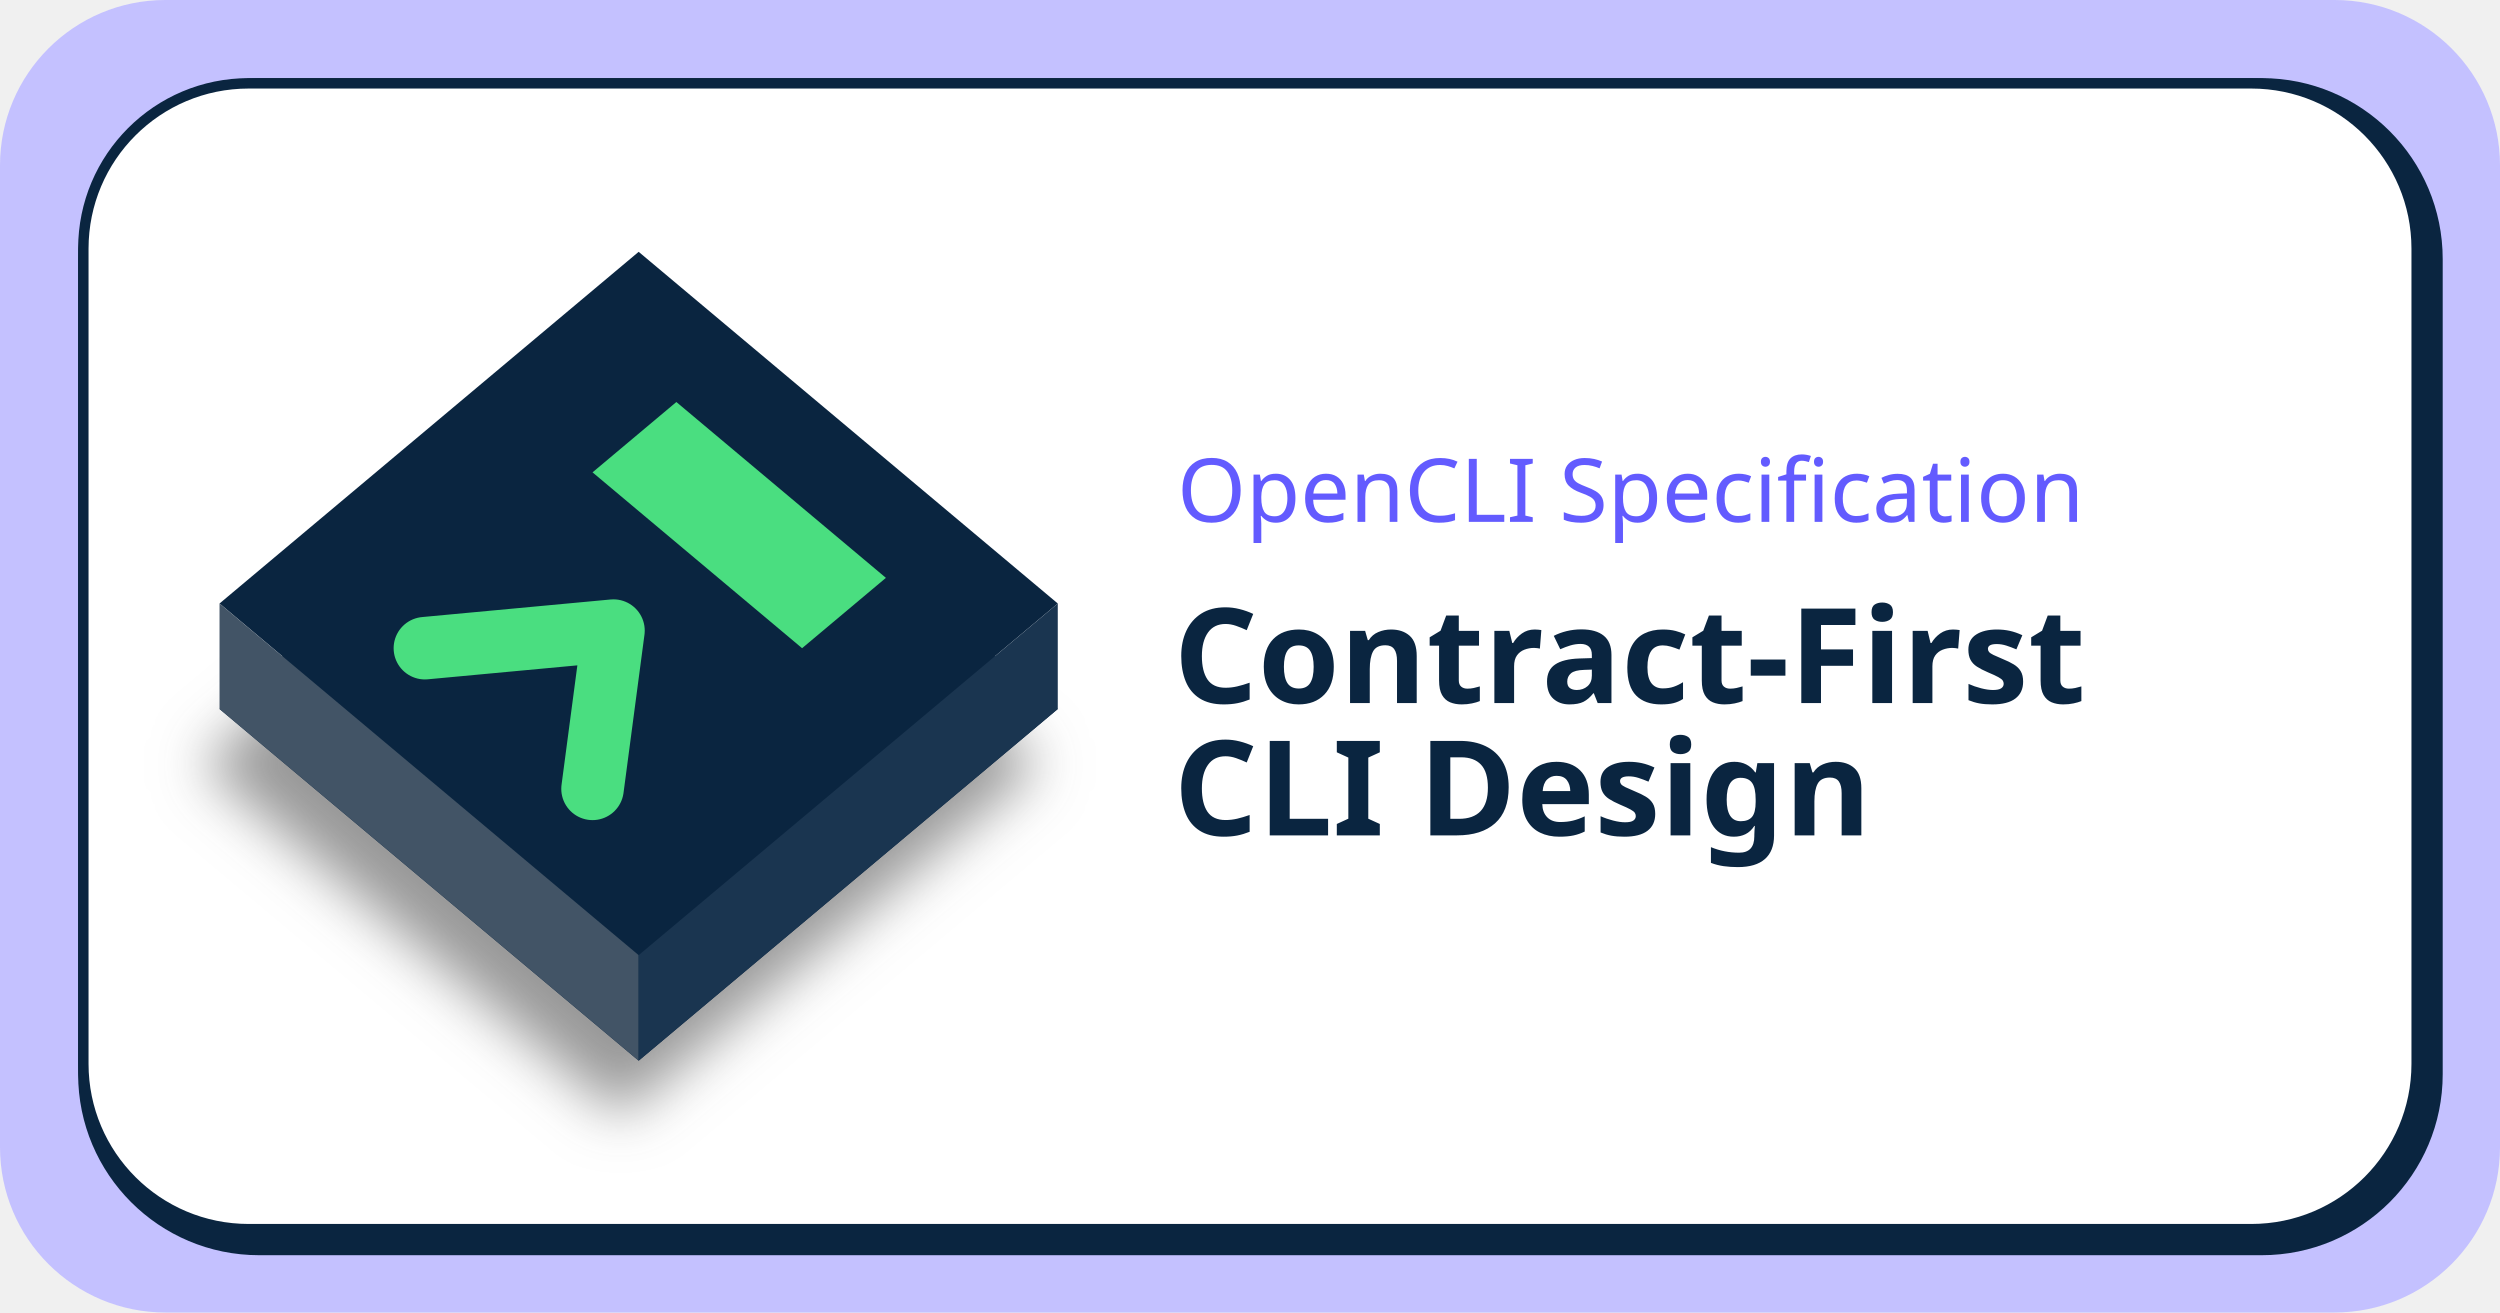
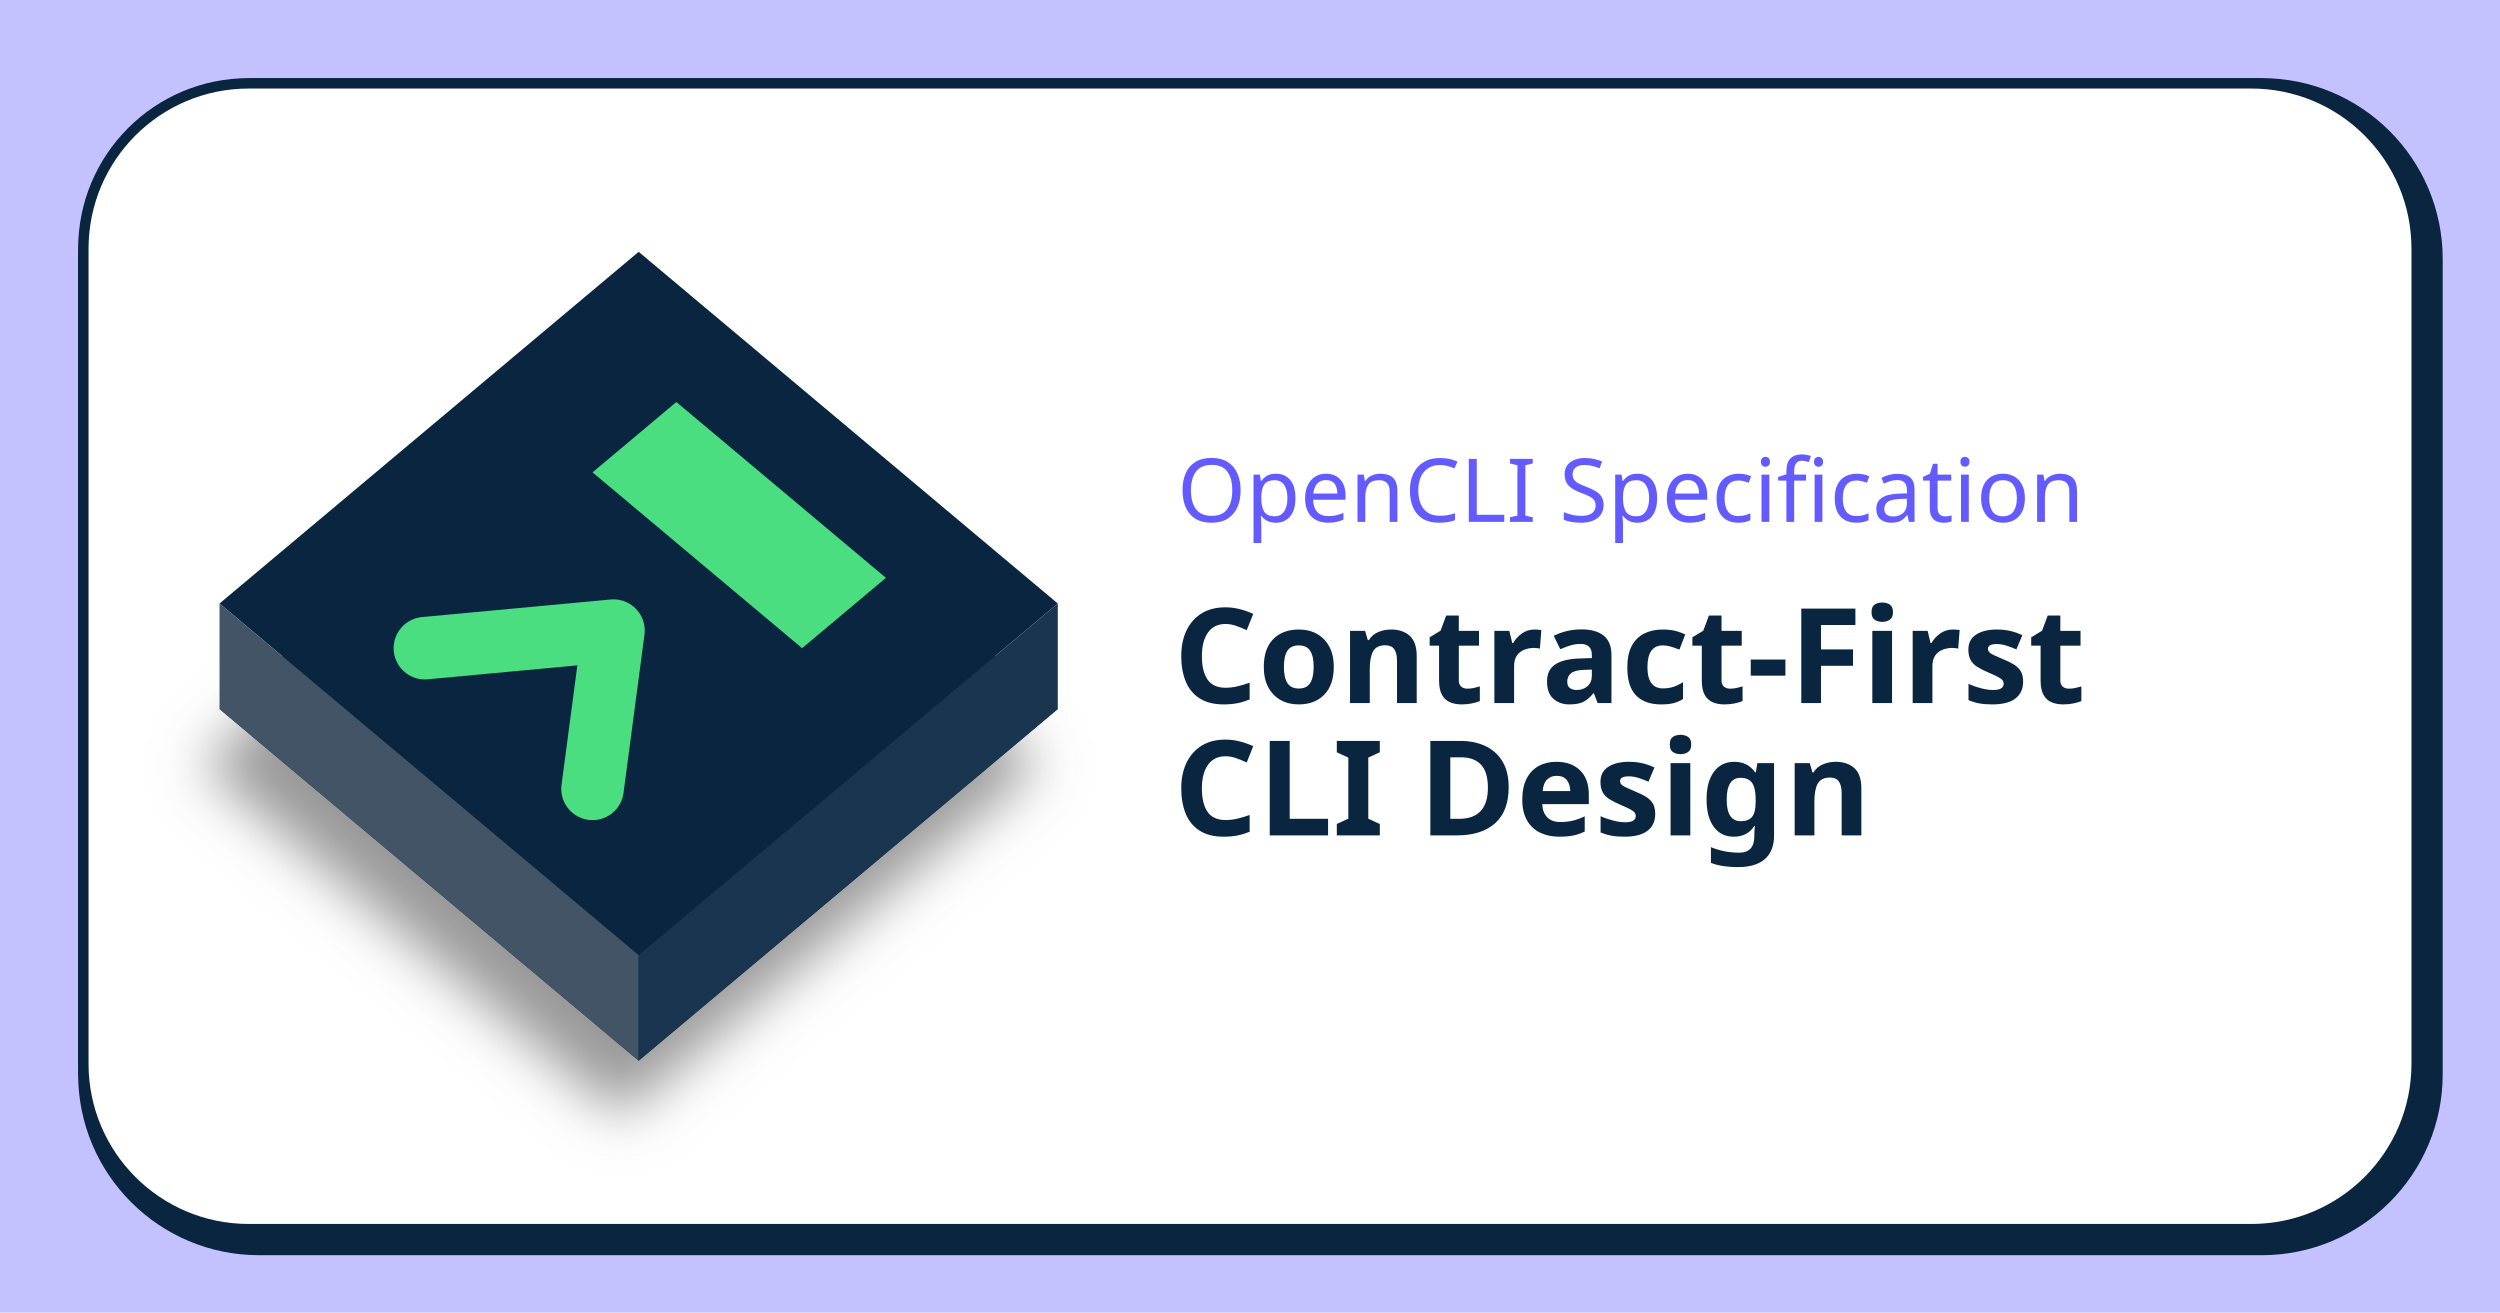
<svg xmlns="http://www.w3.org/2000/svg" width="1200mm" height="630mm" viewBox="0 0 1200 630" version="1.1" id="svg1" xml:space="preserve">
  <defs id="defs1">
    <filter id="shadow" x="0" y="0" width="1" height="1">
      <feDropShadow dx="0" dy="2" stdDeviation="3" flood-color="rgba(50, 50, 93, 0.18)" />
    </filter>
    <filter style="color-interpolation-filters:sRGB;" id="filter27" x="-0.101" y="-0.094" width="1.179" height="1.266">
      <feFlood result="flood" in="SourceGraphic" flood-opacity="0.502" flood-color="rgb(50,50,50)" id="feFlood26" />
      <feGaussianBlur result="blur" in="SourceGraphic" stdDeviation="15" id="feGaussianBlur26" />
      <feOffset result="offset" in="blur" dx="-10" dy="30" id="feOffset26" />
      <feComposite result="comp1" operator="in" in="flood" in2="offset" id="feComposite26" />
      <feComposite result="comp2" operator="over" in="SourceGraphic" in2="comp1" id="feComposite27" />
    </filter>
  </defs>
  <g id="layer1">
-     <rect style="fill:#c4c1ff;fill-opacity:1;stroke:none;stroke-width:1.323;stroke-linecap:round;stroke-linejoin:round;stroke-dasharray:none" id="rect2" width="1200" height="630" x="0" y="0" ry="79.375" />
+     <rect style="fill:#c4c1ff;fill-opacity:1;stroke:none;stroke-width:1.323;stroke-linecap:round;stroke-linejoin:round;stroke-dasharray:none" id="rect2" width="1200" height="630" x="0" y="0" ry="0" />
    <rect style="fill:#ffffff;fill-opacity:1;stroke:#0a2540;stroke-width:15;stroke-linecap:round;stroke-linejoin:round;stroke-dasharray:none;stroke-opacity:1" id="rect2-9-6" width="1120" height="550" x="45" y="45" ry="79.375" rx="79.375" />
    <rect style="fill:#ffffff;fill-opacity:1;stroke:#0a2540;stroke-width:5;stroke-linecap:round;stroke-linejoin:round;stroke-dasharray:none;stroke-opacity:1" id="rect2-9" width="1120" height="550" x="40" y="40" ry="79.375" rx="79.375" />
    <path style="fill:#0a2540;fill-opacity:1;stroke-width:0.568;filter:url(#filter27)" d="M 293.721,153.149 65.156,344.938 293.721,536.726 510.857,354.527 l 11.428,-9.589 z" id="path1-1" transform="matrix(0.8801756,0,0,0.8801756,48.02873,36.7155)" />
    <g id="g5" transform="translate(-3.662331)">
      <path style="display:inline;fill:#0a2540;fill-opacity:1;stroke-width:0.5" d="M 310.217,120.871 109.039,289.679 310.217,458.487 501.335,298.119 l 10.059,-8.44 z" id="path1" />
      <path style="fill:#425466;fill-opacity:1;stroke-width:0.5" d="m 109.039,289.679 v 50.642 L 310.217,509.129 V 458.487 Z" id="path2" />
      <path style="fill:#1a3550;fill-opacity:1;stroke-width:0.5" d="M 310.217,458.487 511.394,289.679 v 50.642 L 310.217,509.129 Z" id="path3" />
      <path style="fill:#4ade80;fill-opacity:1;stroke:none;stroke-width:1.323;stroke-linecap:round;stroke-linejoin:round" d="M 288.075,226.728 328.311,192.966 428.899,277.37 388.664,311.132 Z" id="path5" />
      <path style="fill:none;fill-opacity:1;stroke:#4ade80;stroke-width:30;stroke-linecap:round;stroke-linejoin:round;stroke-dasharray:none;stroke-opacity:1" d="m 207.604,311.131 90.53,-8.44 -10.059,75.963" id="path6" />
    </g>
    <g id="g4" transform="translate(-11.58091,21.30502)">
      <text xml:space="preserve" style="font-style:normal;font-variant:normal;font-weight:normal;font-stretch:normal;font-size:63.5px;line-height:1;font-family:'JetBrains Mono';-inkscape-font-specification:'JetBrains Mono';writing-mode:lr-tb;direction:ltr;fill:#0a2540;fill-opacity:1;stroke:none;stroke-width:30;stroke-linecap:round;stroke-linejoin:round;stroke-dasharray:none" x="574.892" y="316.169" id="text27">
        <tspan id="tspan27" style="font-style:normal;font-variant:normal;font-weight:bold;font-stretch:normal;font-size:63.5px;font-family:'JetBrains Mono';-inkscape-font-specification:'JetBrains Mono';fill:#0a2540;fill-opacity:1;stroke-width:30" x="574.892" y="316.169">Contract-First</tspan>
        <tspan style="font-style:normal;font-variant:normal;font-weight:bold;font-stretch:normal;font-size:63.5px;font-family:'JetBrains Mono';-inkscape-font-specification:'JetBrains Mono';fill:#0a2540;fill-opacity:1;stroke-width:30" x="574.892" y="379.669" id="tspan1">CLI Design</tspan>
      </text>
      <text xml:space="preserve" style="font-style:normal;font-variant:normal;font-weight:normal;font-stretch:normal;font-size:42.333px;line-height:1;font-family:'JetBrains Mono';-inkscape-font-specification:'JetBrains Mono';writing-mode:lr-tb;direction:ltr;fill:#635bff;fill-opacity:1;stroke-width:30;stroke-linecap:round;stroke-linejoin:round" x="576.614" y="229.184" id="text2">
        <tspan id="tspan2" style="font-size:42.333px;fill:#635bff;fill-opacity:1;stroke-width:30" x="576.614" y="229.184">OpenCLI Specification</tspan>
      </text>
    </g>
  </g>
</svg>
